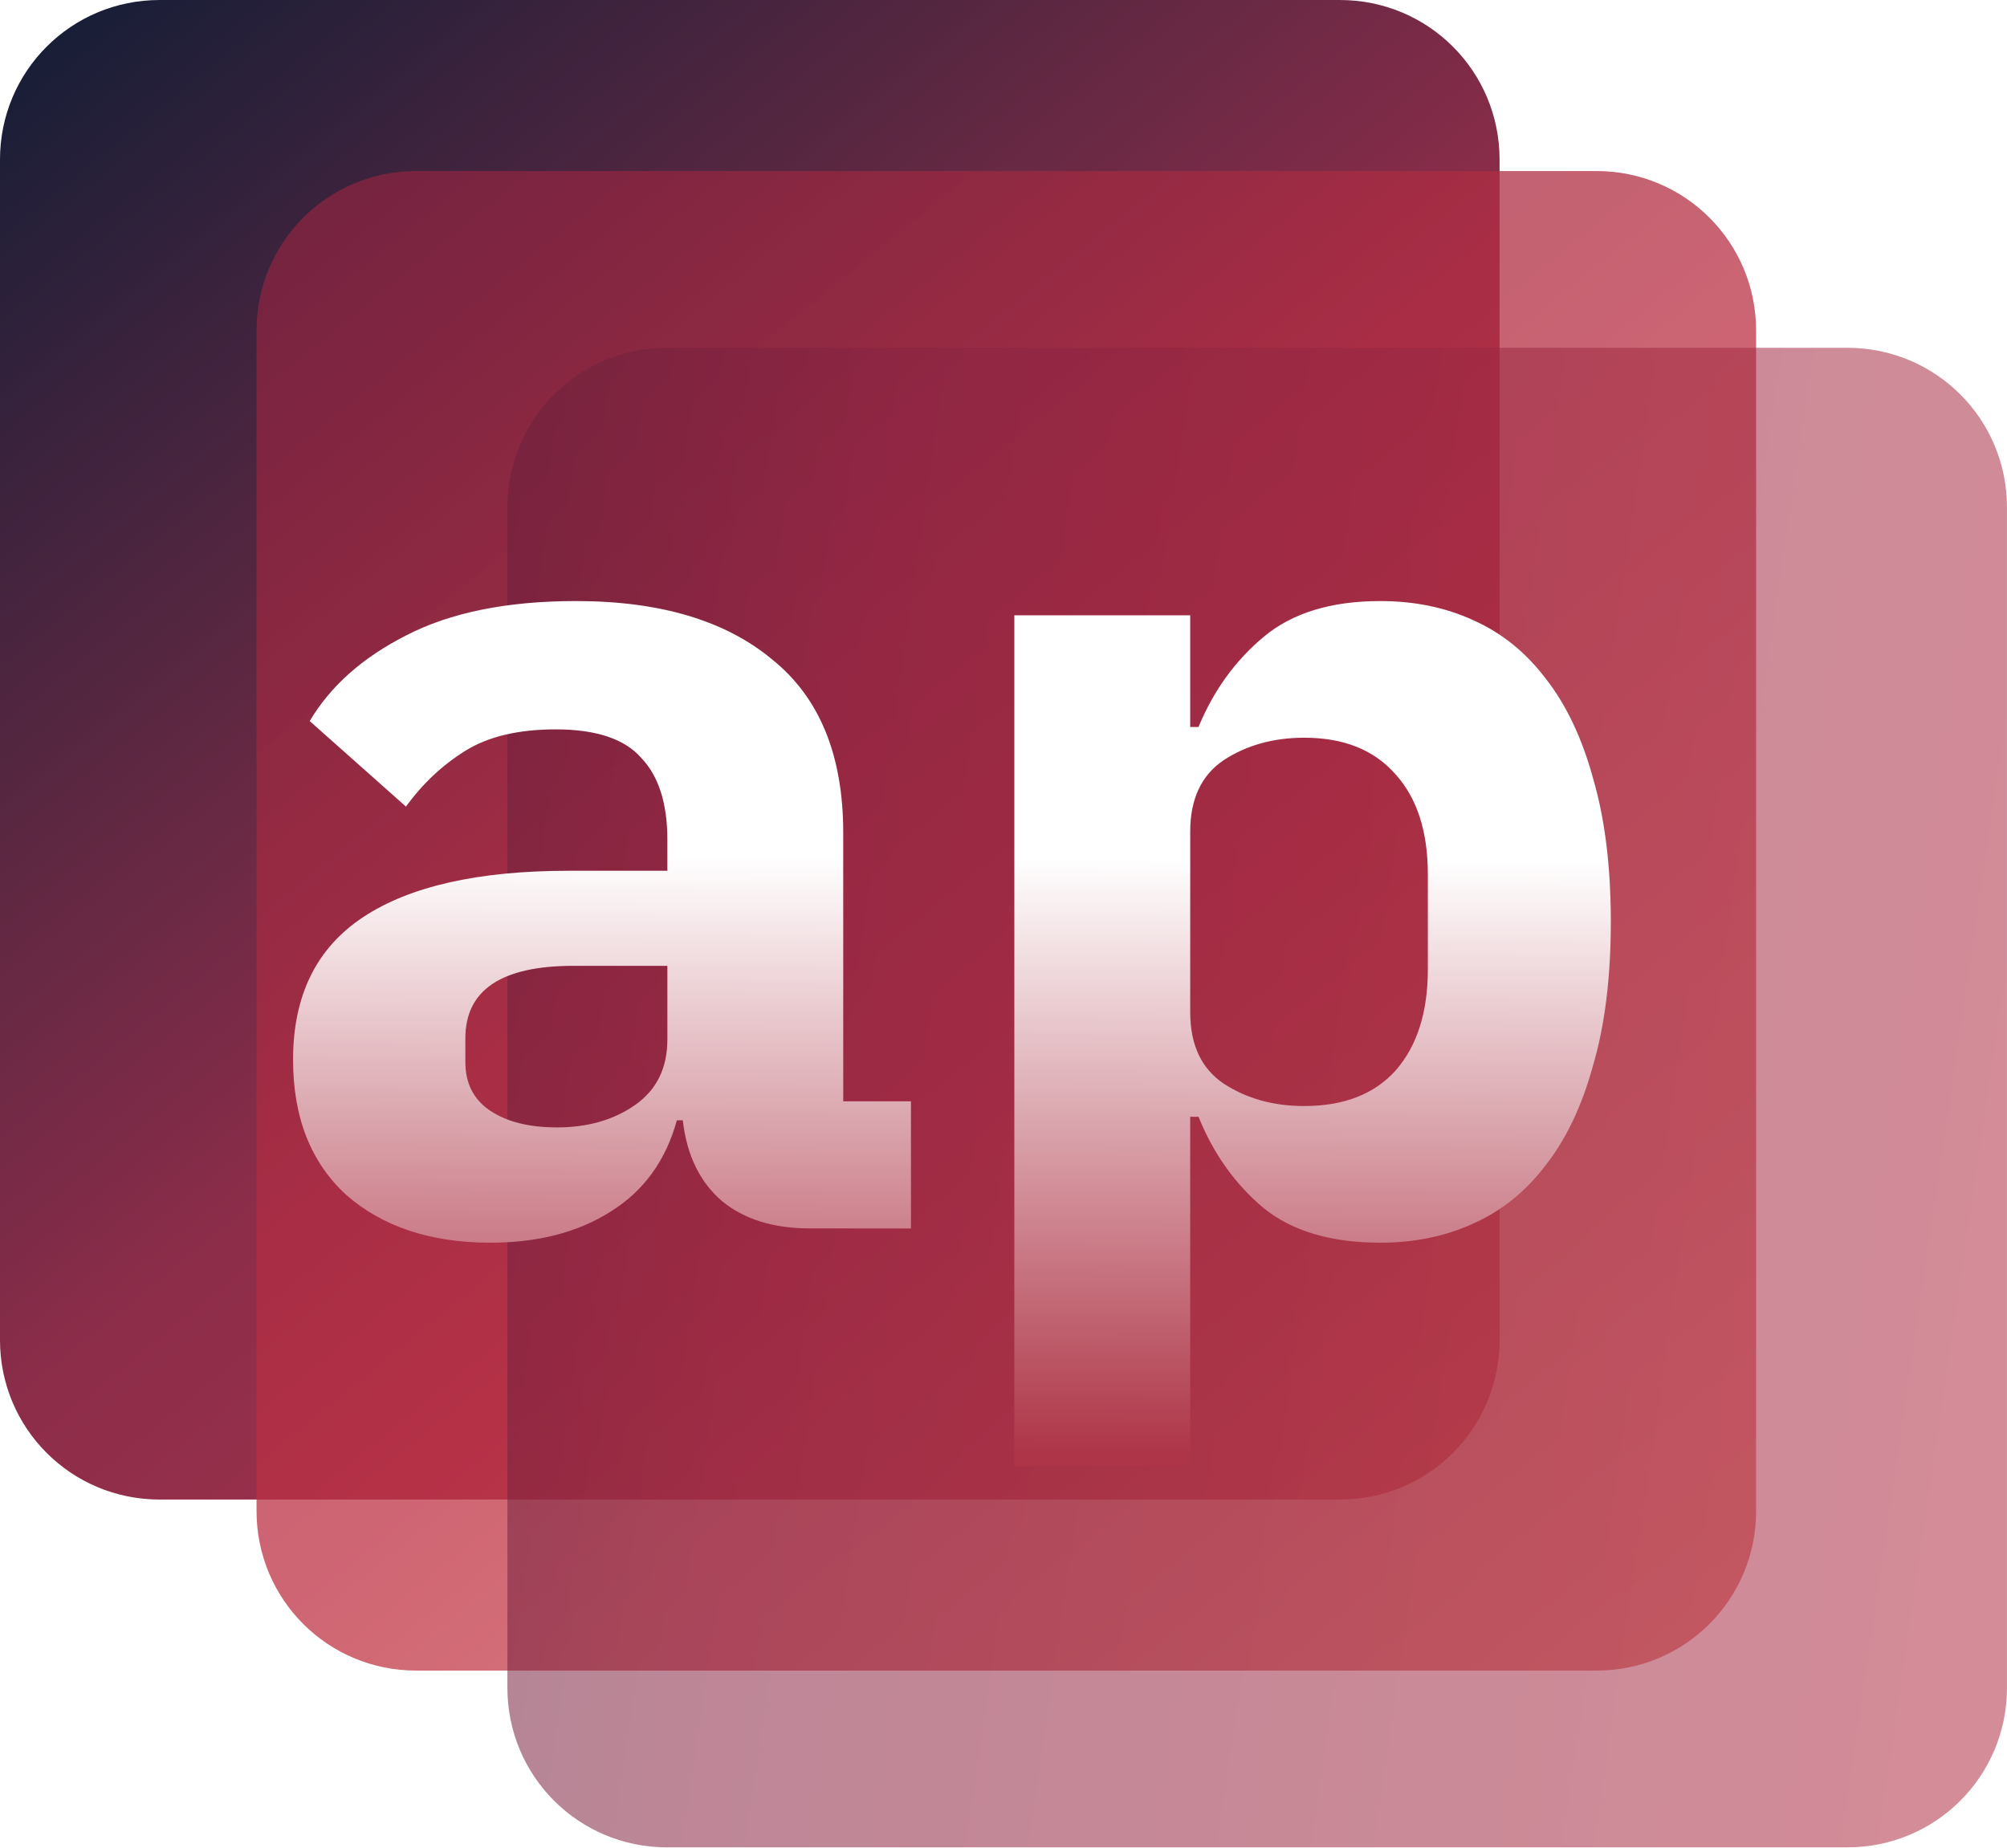
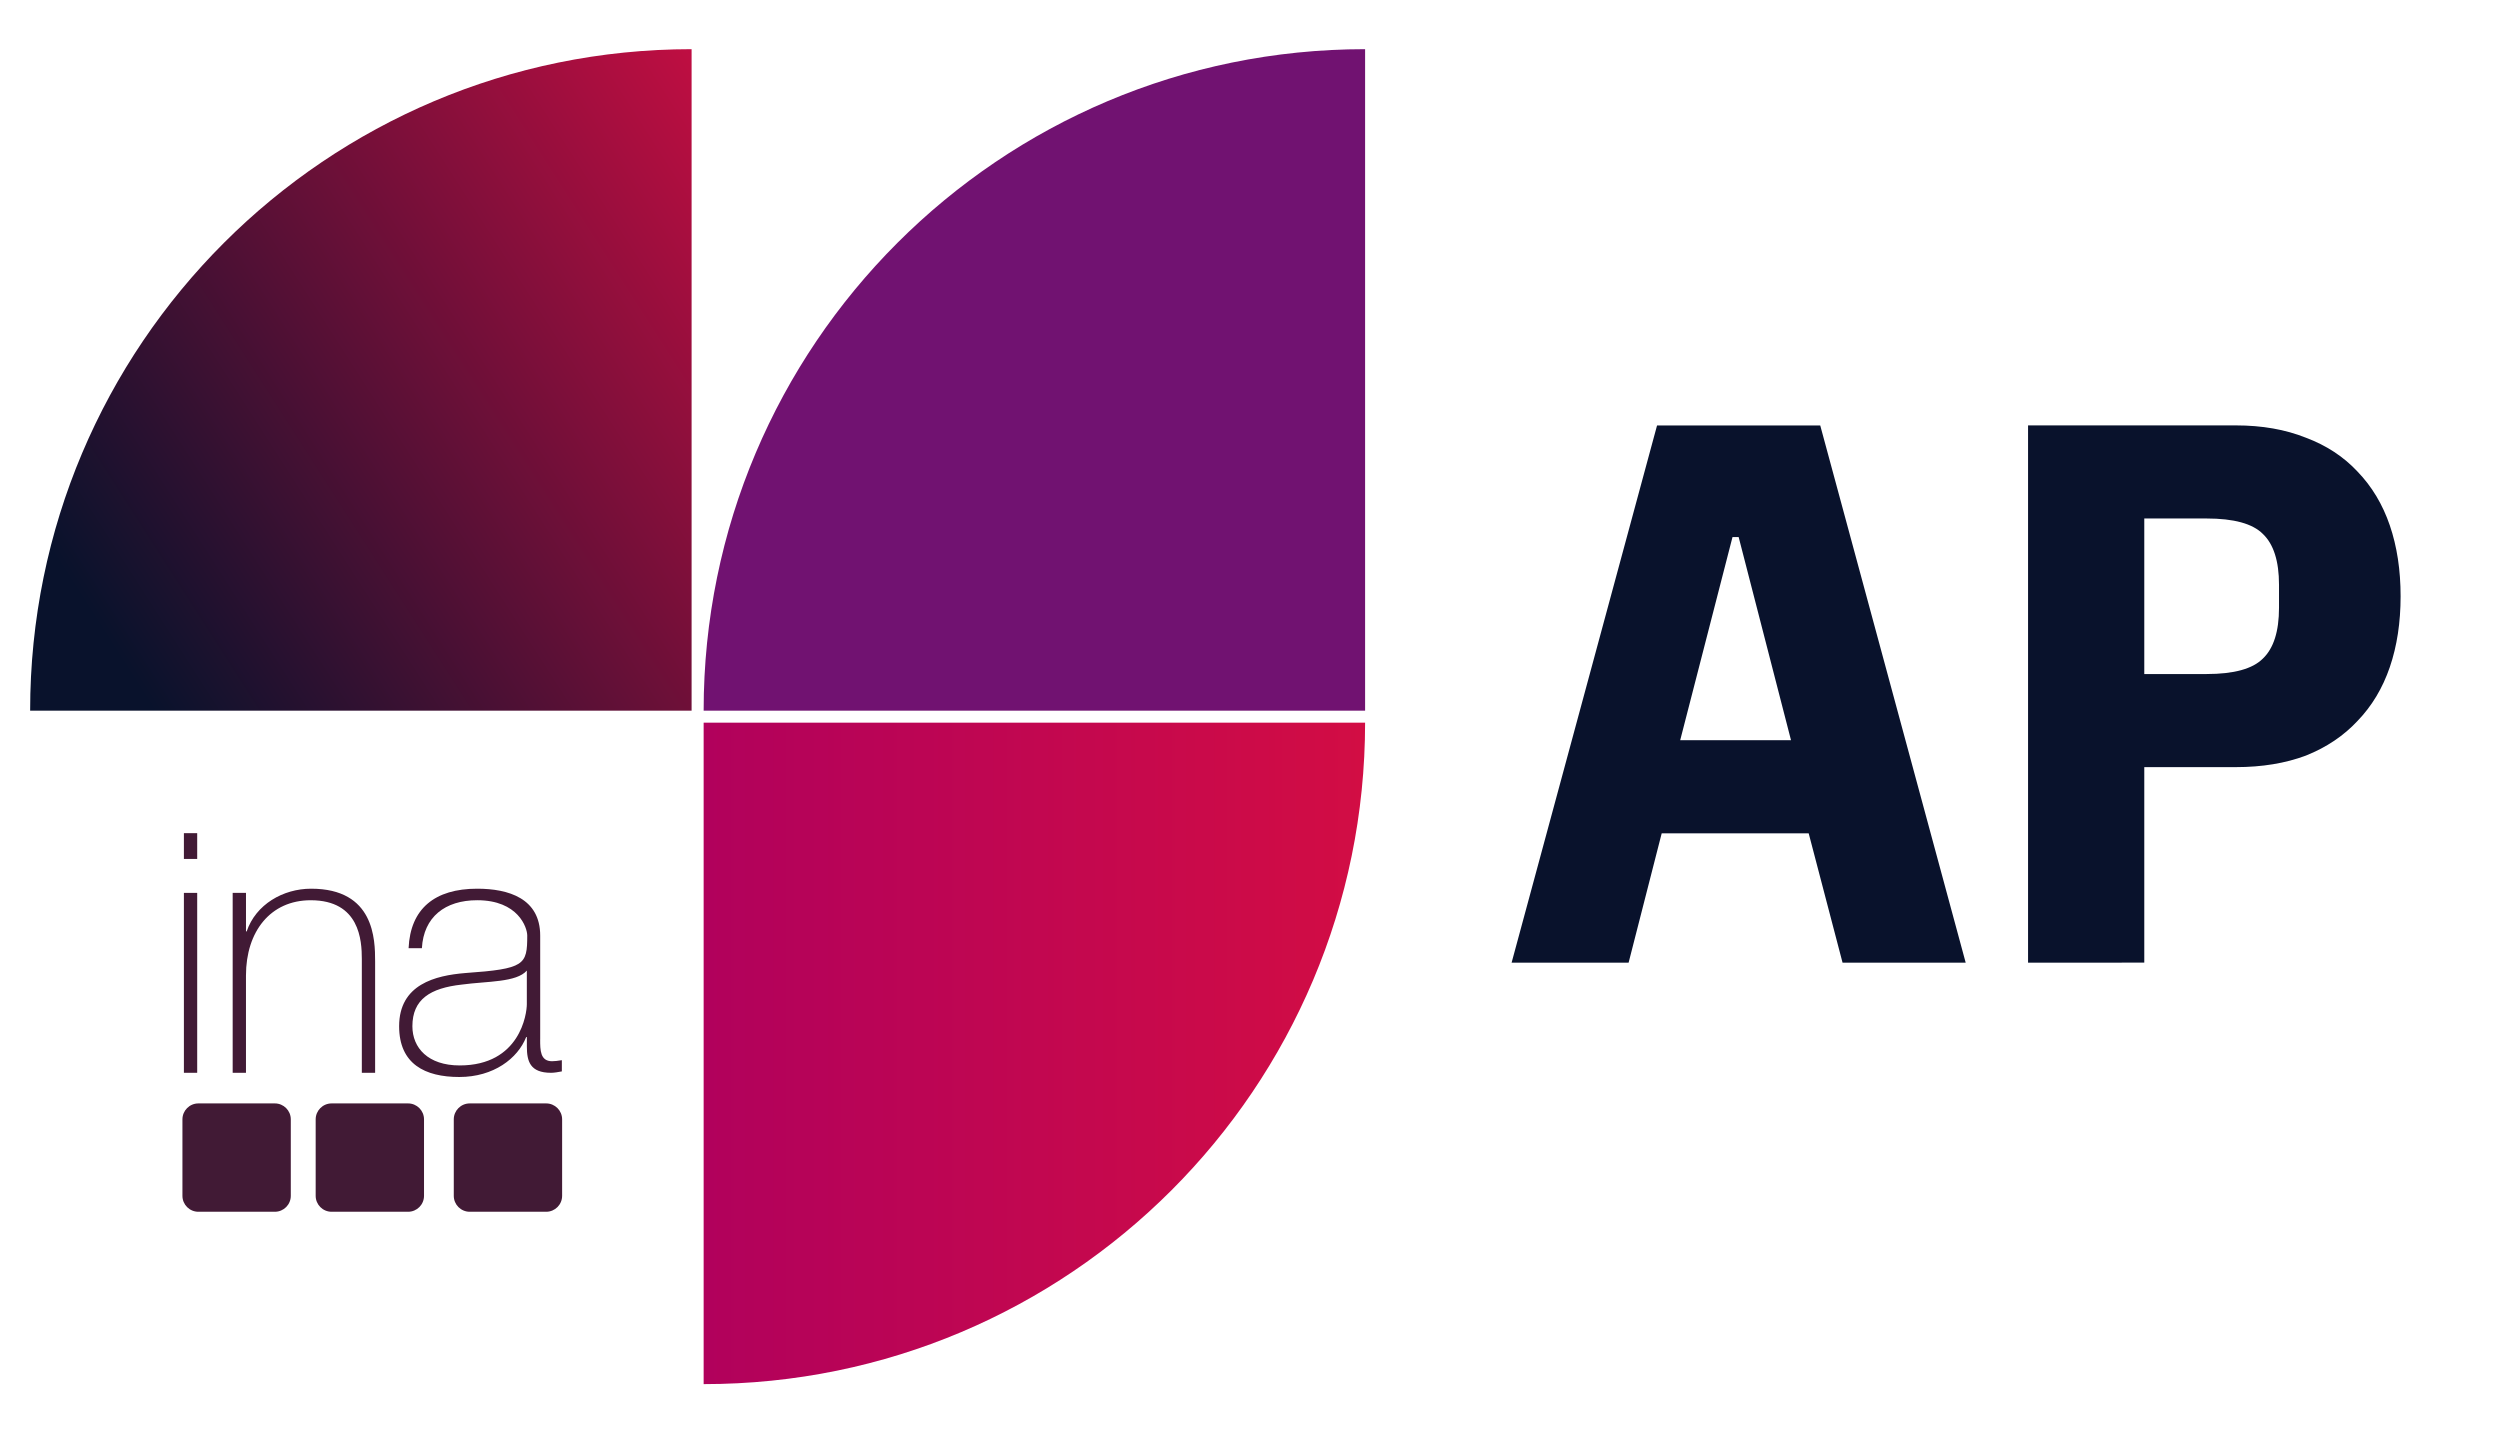
- <svg xmlns="http://www.w3.org/2000/svg" xmlns:xlink="http://www.w3.org/1999/xlink" width="28.601mm" height="26.326mm" viewBox="0 0 28.601 26.326" version="1.1" id="svg1" xml:space="preserve">
+ <svg xmlns="http://www.w3.org/2000/svg" xmlns:xlink="http://www.w3.org/1999/xlink" width="55mm" height="32mm" viewBox="0 0 55 32" version="1.1" id="svg1">
  <defs id="defs1">
-     <linearGradient id="linearGradient16">
-       <stop style="stop-color:#ffffff;stop-opacity:1;" offset="0.485" id="stop14" />
-       <stop style="stop-color:#ad3547;stop-opacity:0.996;" offset="1" id="stop15" />
+     <linearGradient xlink:href="#linearGradient44" id="linearGradient48" x1="9.503" y1="260.298" x2="26.086" y2="249.677" gradientUnits="userSpaceOnUse" gradientTransform="translate(-7.000969,-245.7876)" />
+     <linearGradient id="linearGradient44">
+       <stop style="stop-color:#09122c;stop-opacity:1;" offset="0" id="stop44" />
+       <stop style="stop-color:#d20d44;stop-opacity:1;" offset="1" id="stop45" />
    </linearGradient>
-     <linearGradient id="linearGradient8">
-       <stop style="stop-color:#872341;stop-opacity:1;" offset="0" id="stop7" />
-       <stop style="stop-color:#be3144;stop-opacity:1;" offset="0.472" id="stop8" />
-       <stop style="stop-color:#e17564;stop-opacity:1;" offset="1" id="stop9" />
+     <linearGradient xlink:href="#linearGradient47" id="linearGradient46" x1="22.266" y1="268.864" x2="36.818" y2="268.864" gradientUnits="userSpaceOnUse" gradientTransform="translate(-7.000969,-245.7876)" />
+     <linearGradient id="linearGradient47">
+       <stop style="stop-color:#b1015c;stop-opacity:1;" offset="0" id="stop46" />
+       <stop style="stop-color:#d20d44;stop-opacity:1;" offset="1" id="stop47" />
    </linearGradient>
-     <linearGradient id="linearGradient3">
-       <stop style="stop-color:#09122c;stop-opacity:1;" offset="0" id="stop3" />
-       <stop style="stop-color:#872341;stop-opacity:1;" offset="0.468" id="stop5" />
-       <stop style="stop-color:#be3144;stop-opacity:1;" offset="1" id="stop4" />
-     </linearGradient>
-     <linearGradient xlink:href="#linearGradient3" id="linearGradient4" x1="15.38" y1="43.563" x2="34.699" y2="67.352" gradientUnits="userSpaceOnUse" />
-     <linearGradient xlink:href="#linearGradient8" id="linearGradient6" gradientUnits="userSpaceOnUse" x1="15.38" y1="43.563" x2="34.699" y2="67.352" />
-     <linearGradient xlink:href="#linearGradient3" id="linearGradient13" gradientUnits="userSpaceOnUse" x1="35.978" y1="29.333" x2="29.766" y2="71.608" />
-     <linearGradient xlink:href="#linearGradient16" id="linearGradient14" x1="163.173" y1="170.277" x2="162.967" y2="215.021" gradientUnits="userSpaceOnUse" />
  </defs>
-   <g id="layer1" transform="translate(-12.98277,-44.20784)">
-     <g id="g1">
-       <path style="opacity:0.95;fill:url(#linearGradient4);fill-opacity:1;stroke-width:0.265;stroke-dasharray:none" id="rect3" width="19.929" height="19.929" x="14.041" y="44.208" d="M 16.162,44.208 H 31.848 c 1.175,0 2.121,0.946 2.121,2.121 v 15.686 c 0,1.175 -0.946,2.121 -2.121,2.121 H 16.162 c -1.175,0 -2.121,-0.946 -2.121,-2.121 V 46.329 c 0,-1.175 0.946,-2.121 2.121,-2.121 z" ry="2.121" transform="matrix(1.072356,0,0,1.072356,-2.074299,-3.198727)" />
-       <path style="opacity:0.75;fill:url(#linearGradient6);fill-opacity:1;stroke-width:0.265;stroke-dasharray:none" id="path5" width="19.929" height="19.929" x="14.041" y="44.208" d="M 16.162,44.208 H 31.848 c 1.175,0 2.121,0.946 2.121,2.121 v 15.686 c 0,1.175 -0.946,2.121 -2.121,2.121 H 16.162 c -1.175,0 -2.121,-0.946 -2.121,-2.121 V 46.329 c 0,-1.175 0.946,-2.121 2.121,-2.121 z" ry="2.121" transform="matrix(1.072356,0,0,1.072356,1.581649,-0.761429)" />
-       <path style="opacity:0.55;fill:url(#linearGradient13);fill-opacity:1;stroke-width:0.265;stroke-dasharray:none" id="path9" width="19.929" height="19.929" x="14.041" y="44.208" d="M 16.162,44.208 H 31.848 c 1.175,0 2.121,0.946 2.121,2.121 v 15.686 c 0,1.175 -0.946,2.121 -2.121,2.121 H 16.162 c -1.175,0 -2.121,-0.946 -2.121,-2.121 V 46.329 c 0,-1.175 0.946,-2.121 2.121,-2.121 z" ry="2.121" transform="matrix(0,-1.072356,1.072356,0,-27.19316,85.59129)" />
-       <path style="font-weight:bold;font-size:45.874px;font-family:'IBM Plex Mono';-inkscape-font-specification:'IBM Plex Mono Bold';white-space:pre;fill:url(#linearGradient14)" d="m 159.214,206.315 q -2.11,0 -3.395,-1.055 -1.284,-1.101 -1.514,-3.119 h -0.229 q -0.642,2.34 -2.569,3.532 -1.881,1.193 -4.633,1.193 -3.441,0 -5.551,-1.835 -2.064,-1.881 -2.064,-5.23 0,-3.716 2.707,-5.505 2.707,-1.789 7.936,-1.789 h 3.808 v -1.193 q 0,-2.11 -1.009,-3.165 -0.963,-1.101 -3.303,-1.101 -2.156,0 -3.486,0.826 -1.33,0.826 -2.294,2.156 l -3.716,-3.303 q 1.193,-2.018 3.716,-3.303 2.569,-1.33 6.56,-1.33 4.863,0 7.569,2.248 2.752,2.202 2.752,6.698 v 10.368 h 2.615 v 4.909 z m -9.771,-3.899 q 1.789,0 3.028,-0.872 1.239,-0.872 1.239,-2.523 v -2.844 h -3.624 q -4.175,0 -4.175,2.798 v 0.917 q 0,1.239 0.963,1.881 0.963,0.642 2.569,0.642 z m 17.662,-19.772 h 6.789 v 4.312 h 0.321 q 0.872,-2.11 2.523,-3.486 1.651,-1.376 4.496,-1.376 1.973,0 3.578,0.734 1.651,0.734 2.798,2.248 1.193,1.514 1.835,3.853 0.688,2.34 0.688,5.551 0,3.211 -0.688,5.551 -0.642,2.34 -1.835,3.853 -1.147,1.514 -2.798,2.248 -1.606,0.734 -3.578,0.734 -2.844,0 -4.496,-1.33 -1.651,-1.376 -2.523,-3.532 h -0.321 v 13.487 h -6.789 z m 11.193,18.946 q 2.294,0 3.532,-1.376 1.239,-1.422 1.239,-3.899 v -3.67 q 0,-2.477 -1.239,-3.853 -1.239,-1.422 -3.532,-1.422 -1.789,0 -3.119,0.872 -1.284,0.872 -1.284,2.752 v 6.973 q 0,1.881 1.284,2.752 1.33,0.872 3.119,0.872 z" id="text2" transform="matrix(0.3691243,0,0,0.3691243,-34.24479,-14.44184)" aria-label="ap" />
+   <g id="layer1">
+     <g id="g1" transform="translate(0.2152174,0.0987325)">
+       <path id="rect41" style="fill:url(#linearGradient48);fill-opacity:1;stroke:none;stroke-width:0.124" d="M 15,0.983 A 14.552,14.552 0 0 0 0.448,15.536 H 15 Z" />
+       <path id="path43" style="fill:#711271;fill-opacity:1;stroke:none;stroke-width:0.124" d="M 29.817,0.983 A 14.552,14.552 0 0 0 15.265,15.536 H 29.817 Z" />
+       <path id="path44" style="fill:url(#linearGradient46);fill-opacity:1;stroke:none;stroke-width:0.124" d="M 15.265,30.352 A 14.552,14.552 0 0 0 29.817,15.8 H 15.265 Z" />
+       <path style="font-weight:bold;font-size:64px;font-family:'IBM Plex Mono';-inkscape-font-specification:'IBM Plex Mono Bold';white-space:pre;fill:#09122c;stroke-width:0.265" d="m 40.321,21.08 -0.745,-2.845 h -3.234 l -0.728,2.845 h -2.574 l 3.2,-11.819 h 3.59 l 3.2,11.819 z m -2.286,-9.364 h -0.135 l -1.151,4.47 h 2.438 z m 6.367,9.364 V 9.26 h 4.572 q 0.864,0 1.541,0.271 0.677,0.254 1.135,0.745 0.474,0.491 0.711,1.185 0.237,0.694 0.237,1.558 0,0.864 -0.237,1.558 -0.237,0.694 -0.711,1.185 -0.457,0.491 -1.135,0.762 -0.677,0.254 -1.541,0.254 H 46.959 v 4.301 z m 2.557,-6.35 h 1.372 q 0.897,0 1.236,-0.339 0.356,-0.339 0.356,-1.118 v -0.508 q 0,-0.779 -0.356,-1.118 -0.339,-0.339 -1.236,-0.339 h -1.372 z" id="text48" aria-label="AP" />
+       <g id="g43" transform="matrix(0.2015755,0,0,0.2015755,-65.47835,-99.4061)" style="fill:#411a35;fill-opacity:1">
+         <g id="g48" transform="matrix(0.185811,0,0,0.185811,343.6761,583.5877)" style="fill:#411a35;fill-opacity:1">
+           <path class="cls-4" d="m 9.36,158.74 h 44.93 c 5.16,0 9.36,4.19 9.36,9.36 v 44.92 c 0,5.16 -4.19,9.36 -9.36,9.36 H 9.36 C 4.19,222.38 0,218.19 0,213.02 V 168.1 c 0,-5.16 4.19,-9.36 9.36,-9.36 z" id="path1-9" style="fill:#411a35;fill-opacity:1;stroke-width:0px" />
+           <path class="cls-2" d="m 87.61,158.74 h 44.93 c 5.16,0 9.36,4.19 9.36,9.36 v 44.92 c 0,5.16 -4.19,9.36 -9.36,9.36 H 87.62 c -5.17,0 -9.36,-4.19 -9.36,-9.36 V 168.1 c 0,-5.16 4.19,-9.36 9.36,-9.36 z" id="path2-4" style="fill:#411a35;fill-opacity:1;stroke-width:0px" />
+           <path class="cls-1" d="m 168.73,158.74 h 44.93 c 5.16,0 9.36,4.19 9.36,9.36 v 44.92 c 0,5.16 -4.19,9.36 -9.36,9.36 h -44.92 c -5.17,0 -9.36,-4.19 -9.36,-9.36 V 168.1 c 0,-5.16 4.19,-9.36 9.36,-9.36 z" id="path3-8" style="fill:#411a35;fill-opacity:1;stroke-width:0px" />
+           <g id="g5" style="fill:#411a35;fill-opacity:1">
+             <rect class="cls-1" x="0.86" width="7.81" height="15.14" id="rect3-8" y="0" style="fill:#411a35;fill-opacity:1;stroke-width:0px" />
+             <rect class="cls-1" x="0.86" y="35.08" width="7.81" height="105.67" id="rect4-2" style="fill:#411a35;fill-opacity:1;stroke-width:0px" />
+             <path class="cls-1" d="m 29.52,35.08 h 7.81 V 57.7 h 0.41 c 5.35,-15.83 21.38,-25.08 37.83,-25.08 37.21,0 37.61,29.8 37.61,42.76 v 65.37 h -7.81 V 73.94 c 0,-10.89 -1.23,-34.54 -30.01,-34.54 -23.64,0 -38.04,18.31 -38.04,44.2 v 57.15 H 29.51 V 35.08 Z" id="path4" style="fill:#411a35;fill-opacity:1;stroke-width:0px" />
+             <path class="cls-1" d="m 210.12,121.22 c 0,6.16 0,12.74 6.99,12.74 1.44,0 3.29,-0.21 5.75,-0.61 v 6.58 c -2.26,0.41 -4.31,0.82 -6.37,0.82 -12.33,0 -14.18,-6.79 -14.18,-15.42 v -5.55 h -0.41 c -4.94,12.54 -19.12,23.44 -39.26,23.44 -20.14,0 -35.36,-7.6 -35.36,-29.81 0,-24.67 21.38,-29.81 38.86,-31.25 34.95,-2.47 36.39,-4.73 36.39,-22 0,-4.73 -5.34,-20.77 -29.4,-20.77 -18.91,0 -31.46,9.87 -32.48,28.17 h -7.81 c 1.03,-23.23 15.42,-34.94 40.29,-34.94 18.5,0 37.01,5.75 37.01,27.55 v 61.06 z m -7.83,-40.5 c -6.16,7 -23.02,6.17 -38.23,8.22 -18.5,2.06 -28.99,8.64 -28.99,24.47 0,12.74 9.25,23.02 27.76,23.02 35.57,0 39.46,-30.43 39.46,-35.98 V 80.71 Z" id="path5-4" style="fill:#411a35;fill-opacity:1;stroke-width:0px" />
+           </g>
+         </g>
+       </g>
    </g>
  </g>
</svg>
